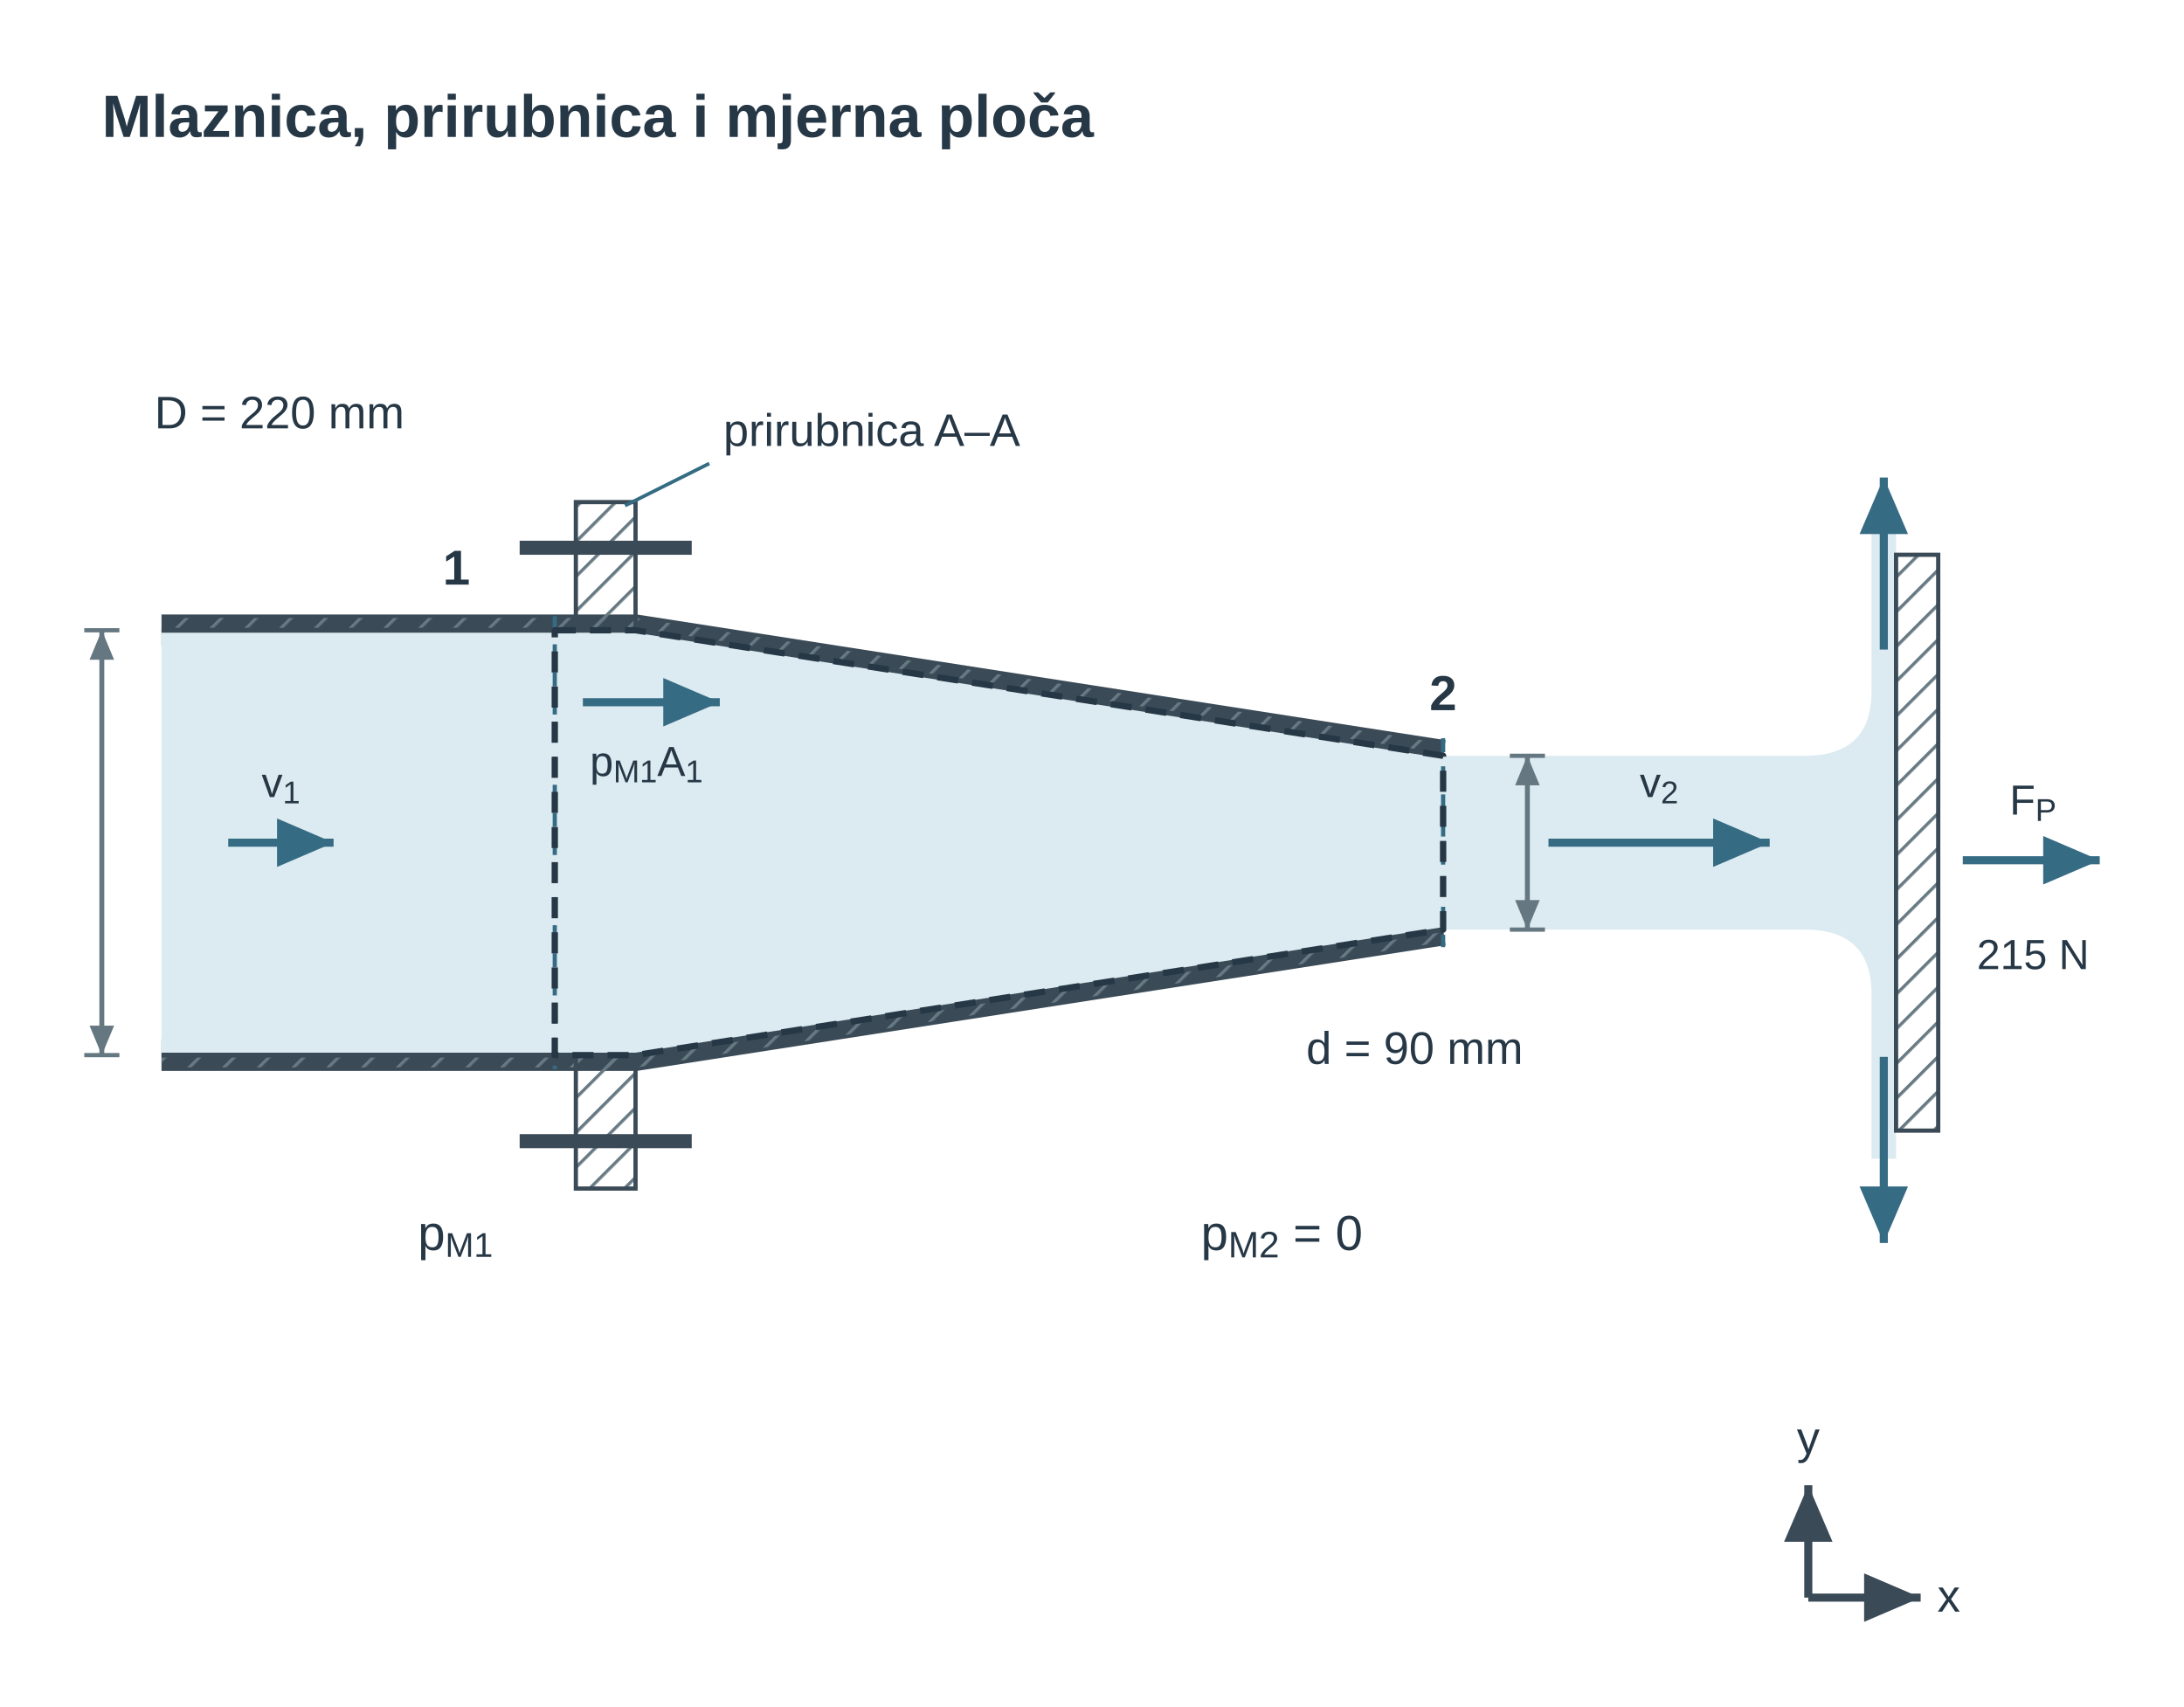
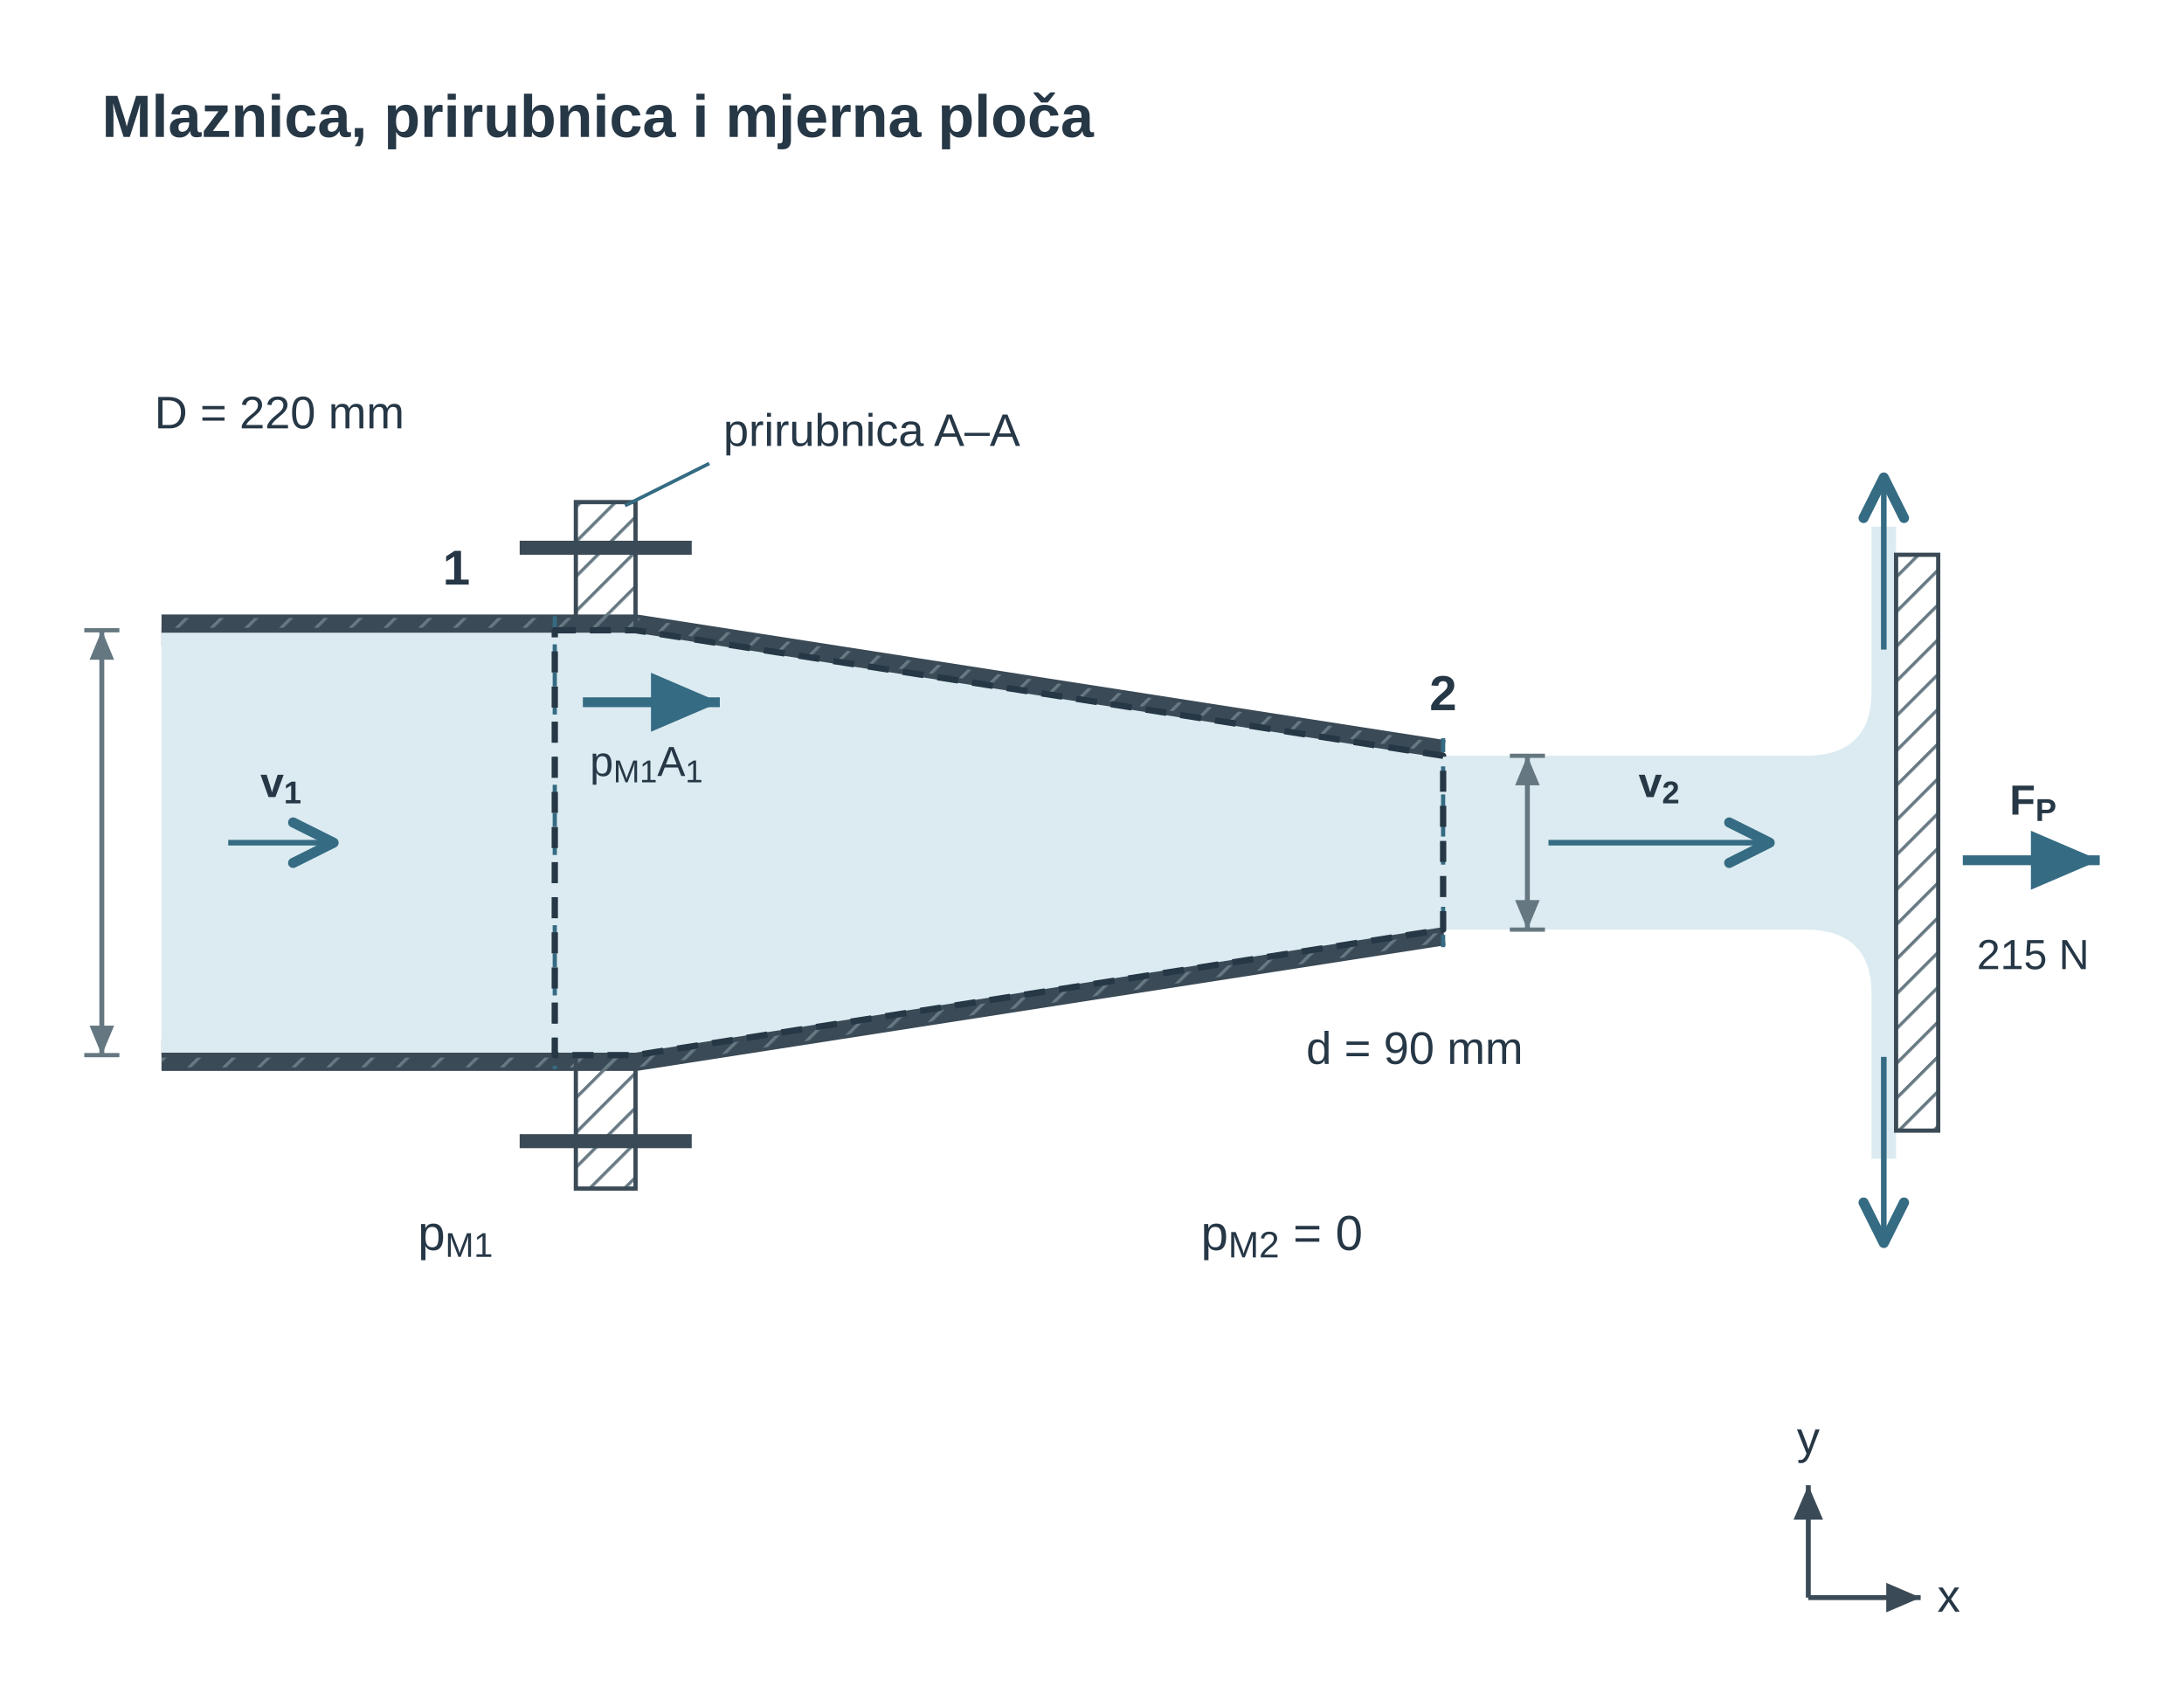
<svg xmlns="http://www.w3.org/2000/svg" viewBox="0 0 622 486" role="img" aria-labelledby="u11v2_title u11v2_desc" preserveAspectRatio="xMidYMid meet" style="display:block;width:100%;max-width:622px;height:auto;">
  <defs>
    <pattern id="u11v2_hatch" width="7" height="7" patternUnits="userSpaceOnUse" patternTransform="rotate(45)">
      <line x1="0" y1="0" x2="0" y2="7" stroke="#657781" stroke-width="1.8" />
    </pattern>
    <marker id="u11v2_v" markerWidth="7" markerHeight="6" refX="7" refY="3" orient="auto">
      <path d="M0 0 L7 3 L0 6 Z" fill="#356b83" />
    </marker>
    <marker id="u11v2_dim" markerWidth="6" markerHeight="5" refX="6" refY="2.5" orient="auto-start-reverse">
      <path d="M0 0 L6 2.5 L0 5 Z" fill="#657781" />
    </marker>
    <marker id="u11v2_dimSmall" markerWidth="3" markerHeight="3" refX="3" refY="1.5" orient="auto-start-reverse">
      <path d="M0 0 L3 1.5 L0 3 Z" fill="#356b83" />
    </marker>
    <marker id="u11v2_forceMarker" markerWidth="7" markerHeight="6" refX="7" refY="3" orient="auto">
      <path d="M0 0 L7 3 L0 6 Z" fill="#356b83" />
    </marker>
    <marker id="u11v2_pressureMarker" markerWidth="7" markerHeight="6" refX="7" refY="3" orient="auto">
      <path d="M0 0 L7 3 L0 6 Z" fill="#356b83" />
    </marker>
    <marker id="u11v2_reactionMarker" markerWidth="7" markerHeight="6" refX="7" refY="3" orient="auto">
      <path d="M0 0 L7 3 L0 6 Z" fill="#356b83" />
    </marker>
    <marker id="u11v2_axisMarker" markerWidth="7" markerHeight="6" refX="7" refY="3" orient="auto">
      <path d="M0 0 L7 3 L0 6 Z" fill="#3a4a56" />
    </marker>
+     <marker id="u11v2_vopen" viewBox="0 0 10 10" refX="9" refY="5" markerWidth="9" markerHeight="9" orient="auto-start-reverse">
+       <path d="M1,1 L9,5 L1,9" fill="none" stroke="#356b83" stroke-width="2" stroke-linecap="round" stroke-linejoin="round" />
+     </marker>
  </defs>
  <g id="u11v2_title-scene-1" transform="translate(1 -10)">
    <g font-family="Arial, Liberation Sans, sans-serif" fill="#3a4a56">
      <text x="28" y="49" font-size="17" fill="#263746" text-anchor="start" font-weight="700">Mlaznica, prirubnica i mjerna ploča</text>
      <path id="u11v2_nozzleouter0" d="M45 189.5 H180 L410 225.25" fill="none" stroke="#3a4a56" stroke-width="9" stroke-linecap="butt" stroke-linejoin="round" />
      <path d="M45 189.5 H180 L410 225.25" fill="none" stroke="url(#u11v2_hatch)" stroke-width="7" stroke-linecap="butt" stroke-linejoin="round" />
      <path id="u11v2_nozzleouter1" d="M410 274.75 L180 310.5 H45" fill="none" stroke="#3a4a56" stroke-width="9" stroke-linecap="butt" stroke-linejoin="round" />
      <path d="M410 274.75 L180 310.5 H45" fill="none" stroke="url(#u11v2_hatch)" stroke-width="7" stroke-linecap="butt" stroke-linejoin="round" />
      <path id="u11v2_nozzlefluid" d="M45 189.5 H180 L410 225.25 H513 Q532 225.25 532 207 V160 H539 V340 H532 V293 Q532 274.75 513 274.75 H410 L180 310.5 H45 Z" fill="#dcebf1" stroke="none" stroke-width="1.8" />
      <path id="u11v2_nozzlewall0" d="M45 189.5 H180 L410 225.25" fill="none" stroke="#3a4a56" stroke-width="1.4" />
      <path id="u11v2_nozzlewall1" d="M410 274.75 L180 310.5 H45" fill="none" stroke="#3a4a56" stroke-width="1.4" />
      <rect id="u11v2_flangetop" x="163" y="153" width="17" height="36.5" rx="0" fill="url(#u11v2_hatch)" stroke="#3a4a56" stroke-width="1.2" />
      <rect id="u11v2_flangebottom" x="163" y="310.5" width="17" height="38" rx="0" fill="url(#u11v2_hatch)" stroke="#3a4a56" stroke-width="1.2" />
      <line x1="147" y1="166" x2="196" y2="166" stroke="#3a4a56" stroke-width="4" />
      <line x1="147" y1="335" x2="196" y2="335" stroke="#3a4a56" stroke-width="4" />
      <rect id="u11v2_plate" x="539" y="168" width="12" height="164" rx="0" fill="url(#u11v2_hatch)" stroke="#3a4a56" stroke-width="1.2" />
      <line id="u11v2_section1" x1="157" y1="185.5" x2="157" y2="314.5" stroke="#356b83" stroke-width="1.2" stroke-dasharray="4 4" />
      <text x="129" y="176.5" font-size="14" fill="#263746" text-anchor="middle" font-weight="700">1</text>
      <text x="205" y="137" font-size="13" fill="#263746" text-anchor="start">prirubnica A–A</text>
      <line x1="201" y1="142" x2="177" y2="154" stroke="#356b83" stroke-width="1" />
      <line id="u11v2_section2" x1="410" y1="220.25" x2="410" y2="279.75" stroke="#356b83" stroke-width="1.2" stroke-dasharray="4 4" />
      <text x="410" y="212.25" font-size="14" fill="#263746" text-anchor="middle" font-weight="700">2</text>
-       <path d="M64 250 L94 250" fill="none" stroke="#356b83" stroke-width="2.3" marker-end="url(#u11v2_v)" />
-       <text x="79.0" y="237" font-size="12" fill="#263746" text-anchor="middle">v<tspan baseline-shift="sub" font-size="0.75em">1</tspan>
+       <path d="M64 250 L94 250" fill="none" stroke="#356b83" stroke-width="1.6" marker-end="url(#u11v2_vopen)" data-mf1-vector="velocity" />
+       <text x="79.0" y="237" font-size="12" fill="#263746" text-anchor="middle" font-weight="700">v<tspan baseline-shift="sub" font-size="0.75em">1</tspan>
      </text>
-       <path d="M440 250 L503 250" fill="none" stroke="#356b83" stroke-width="2.3" marker-end="url(#u11v2_v)" />
-       <text x="471.5" y="237" font-size="12" fill="#263746" text-anchor="middle">v<tspan baseline-shift="sub" font-size="0.75em">2</tspan>
+       <path d="M440 250 L503 250" fill="none" stroke="#356b83" stroke-width="1.6" marker-end="url(#u11v2_vopen)" data-mf1-vector="velocity" />
+       <text x="471.5" y="237" font-size="12" fill="#263746" text-anchor="middle" font-weight="700">v<tspan baseline-shift="sub" font-size="0.75em">2</tspan>
      </text>
-       <path d="M535.5 195 L535.5 146" fill="none" stroke="#356b83" stroke-width="2.3" marker-end="url(#u11v2_v)" />
-       <path d="M535.5 311 L535.5 364" fill="none" stroke="#356b83" stroke-width="2.3" marker-end="url(#u11v2_v)" />
+       <path d="M535.5 195 L535.5 146" fill="none" stroke="#356b83" stroke-width="1.6" marker-end="url(#u11v2_vopen)" data-mf1-vector="velocity" />
+       <path d="M535.5 311 L535.5 364" fill="none" stroke="#356b83" stroke-width="1.6" marker-end="url(#u11v2_vopen)" data-mf1-vector="velocity" />
      <line x1="23" y1="189.5" x2="33" y2="189.5" stroke="#657781" stroke-width="1.2" />
      <line x1="23" y1="310.5" x2="33" y2="310.5" stroke="#657781" stroke-width="1.2" />
-       <path id="u11v2_D" d="M28 189.5 L28 310.5" fill="none" stroke="#657781" stroke-width="1.4" marker-start="url(#u11v2_dim)" marker-end="url(#u11v2_dim)" />
+       <path id="u11v2_D" d="M28 189.5 L28 310.5" fill="none" stroke="#657781" stroke-width="1.4" marker-start="url(#u11v2_dim)" marker-end="url(#u11v2_dim)" data-mf1-role="dimension" />
      <text x="43" y="132" font-size="13" fill="#263746" text-anchor="start">D = 220 mm</text>
      <line x1="429" y1="225.25" x2="439" y2="225.25" stroke="#657781" stroke-width="1.2" />
      <line x1="429" y1="274.75" x2="439" y2="274.75" stroke="#657781" stroke-width="1.2" />
-       <path id="u11v2_d" d="M434 225.25 L434 274.75" fill="none" stroke="#657781" stroke-width="1.4" marker-start="url(#u11v2_dim)" marker-end="url(#u11v2_dim)" />
+       <path id="u11v2_d" d="M434 225.25 L434 274.75" fill="none" stroke="#657781" stroke-width="1.4" marker-start="url(#u11v2_dim)" marker-end="url(#u11v2_dim)" data-mf1-role="dimension" />
      <text x="371" y="313" font-size="13" fill="#263746" text-anchor="start">d = 90 mm</text>
      <text x="118" y="366" font-size="14" fill="#263746" text-anchor="start">p<tspan baseline-shift="sub" font-size="0.7em">M1</tspan>
      </text>
      <text x="341" y="366" font-size="14" fill="#263746" text-anchor="start">p<tspan baseline-shift="sub" font-size="0.75em">M2</tspan> = 0</text>
-       <path id="u11v2_pressure1" d="M165 210 L204 210" fill="none" stroke="#356b83" stroke-width="2.3" marker-end="url(#u11v2_pressureMarker)" />
+       <path id="u11v2_pressure1" d="M165 210 L204 210" fill="none" stroke="#356b83" stroke-width="2.8" marker-end="url(#u11v2_pressureMarker)" data-mf1-vector="force" />
      <text x="167" y="231" font-size="12" fill="#263746" text-anchor="start">p<tspan baseline-shift="sub" font-size="0.75em">M1</tspan>A<tspan baseline-shift="sub" font-size="0.75em">1</tspan>
      </text>
-       <path id="u11v2_plateforce" d="M558 255 L597 255" fill="none" stroke="#356b83" stroke-width="2.3" marker-end="url(#u11v2_forceMarker)" />
-       <text x="578" y="242" font-size="12" fill="#263746" text-anchor="middle">F<tspan baseline-shift="sub" font-size="0.75em">P</tspan>
+       <path id="u11v2_plateforce" d="M558 255 L597 255" fill="none" stroke="#356b83" stroke-width="2.8" marker-end="url(#u11v2_forceMarker)" data-mf1-vector="force" />
+       <text x="578" y="242" font-size="12" fill="#263746" text-anchor="middle" font-weight="700">F<tspan baseline-shift="sub" font-size="0.75em">P</tspan>
      </text>
      <text x="578" y="286" font-size="12" fill="#263746" text-anchor="middle">215 N</text>
-       <path d="M514 465 L546 465" fill="none" stroke="#3a4a56" stroke-width="2.3" marker-end="url(#u11v2_axisMarker)" />
+       <path d="M514 465 L546 465" fill="none" stroke="#3a4a56" stroke-width="1.4" marker-end="url(#u11v2_axisMarker)" data-mf1-role="axis" />
      <text x="554" y="469" font-size="13" fill="#263746" text-anchor="middle">x</text>
-       <path d="M514 465 L514 433" fill="none" stroke="#3a4a56" stroke-width="2.3" marker-end="url(#u11v2_axisMarker)" />
+       <path d="M514 465 L514 433" fill="none" stroke="#3a4a56" stroke-width="1.4" marker-end="url(#u11v2_axisMarker)" data-mf1-role="axis" />
      <text x="514" y="424" font-size="13" fill="#263746" text-anchor="middle">y</text>
      <path id="u11v2_nozzlecontrolVolume" d="M157 189.5 H180 L410 225.25 V274.75 L180 310.5 H157 Z" fill="none" stroke="#263746" stroke-width="1.8" stroke-dasharray="6 4" stroke-linejoin="round" data-mf1-role="control-volume" />
    </g>
  </g>
</svg>
